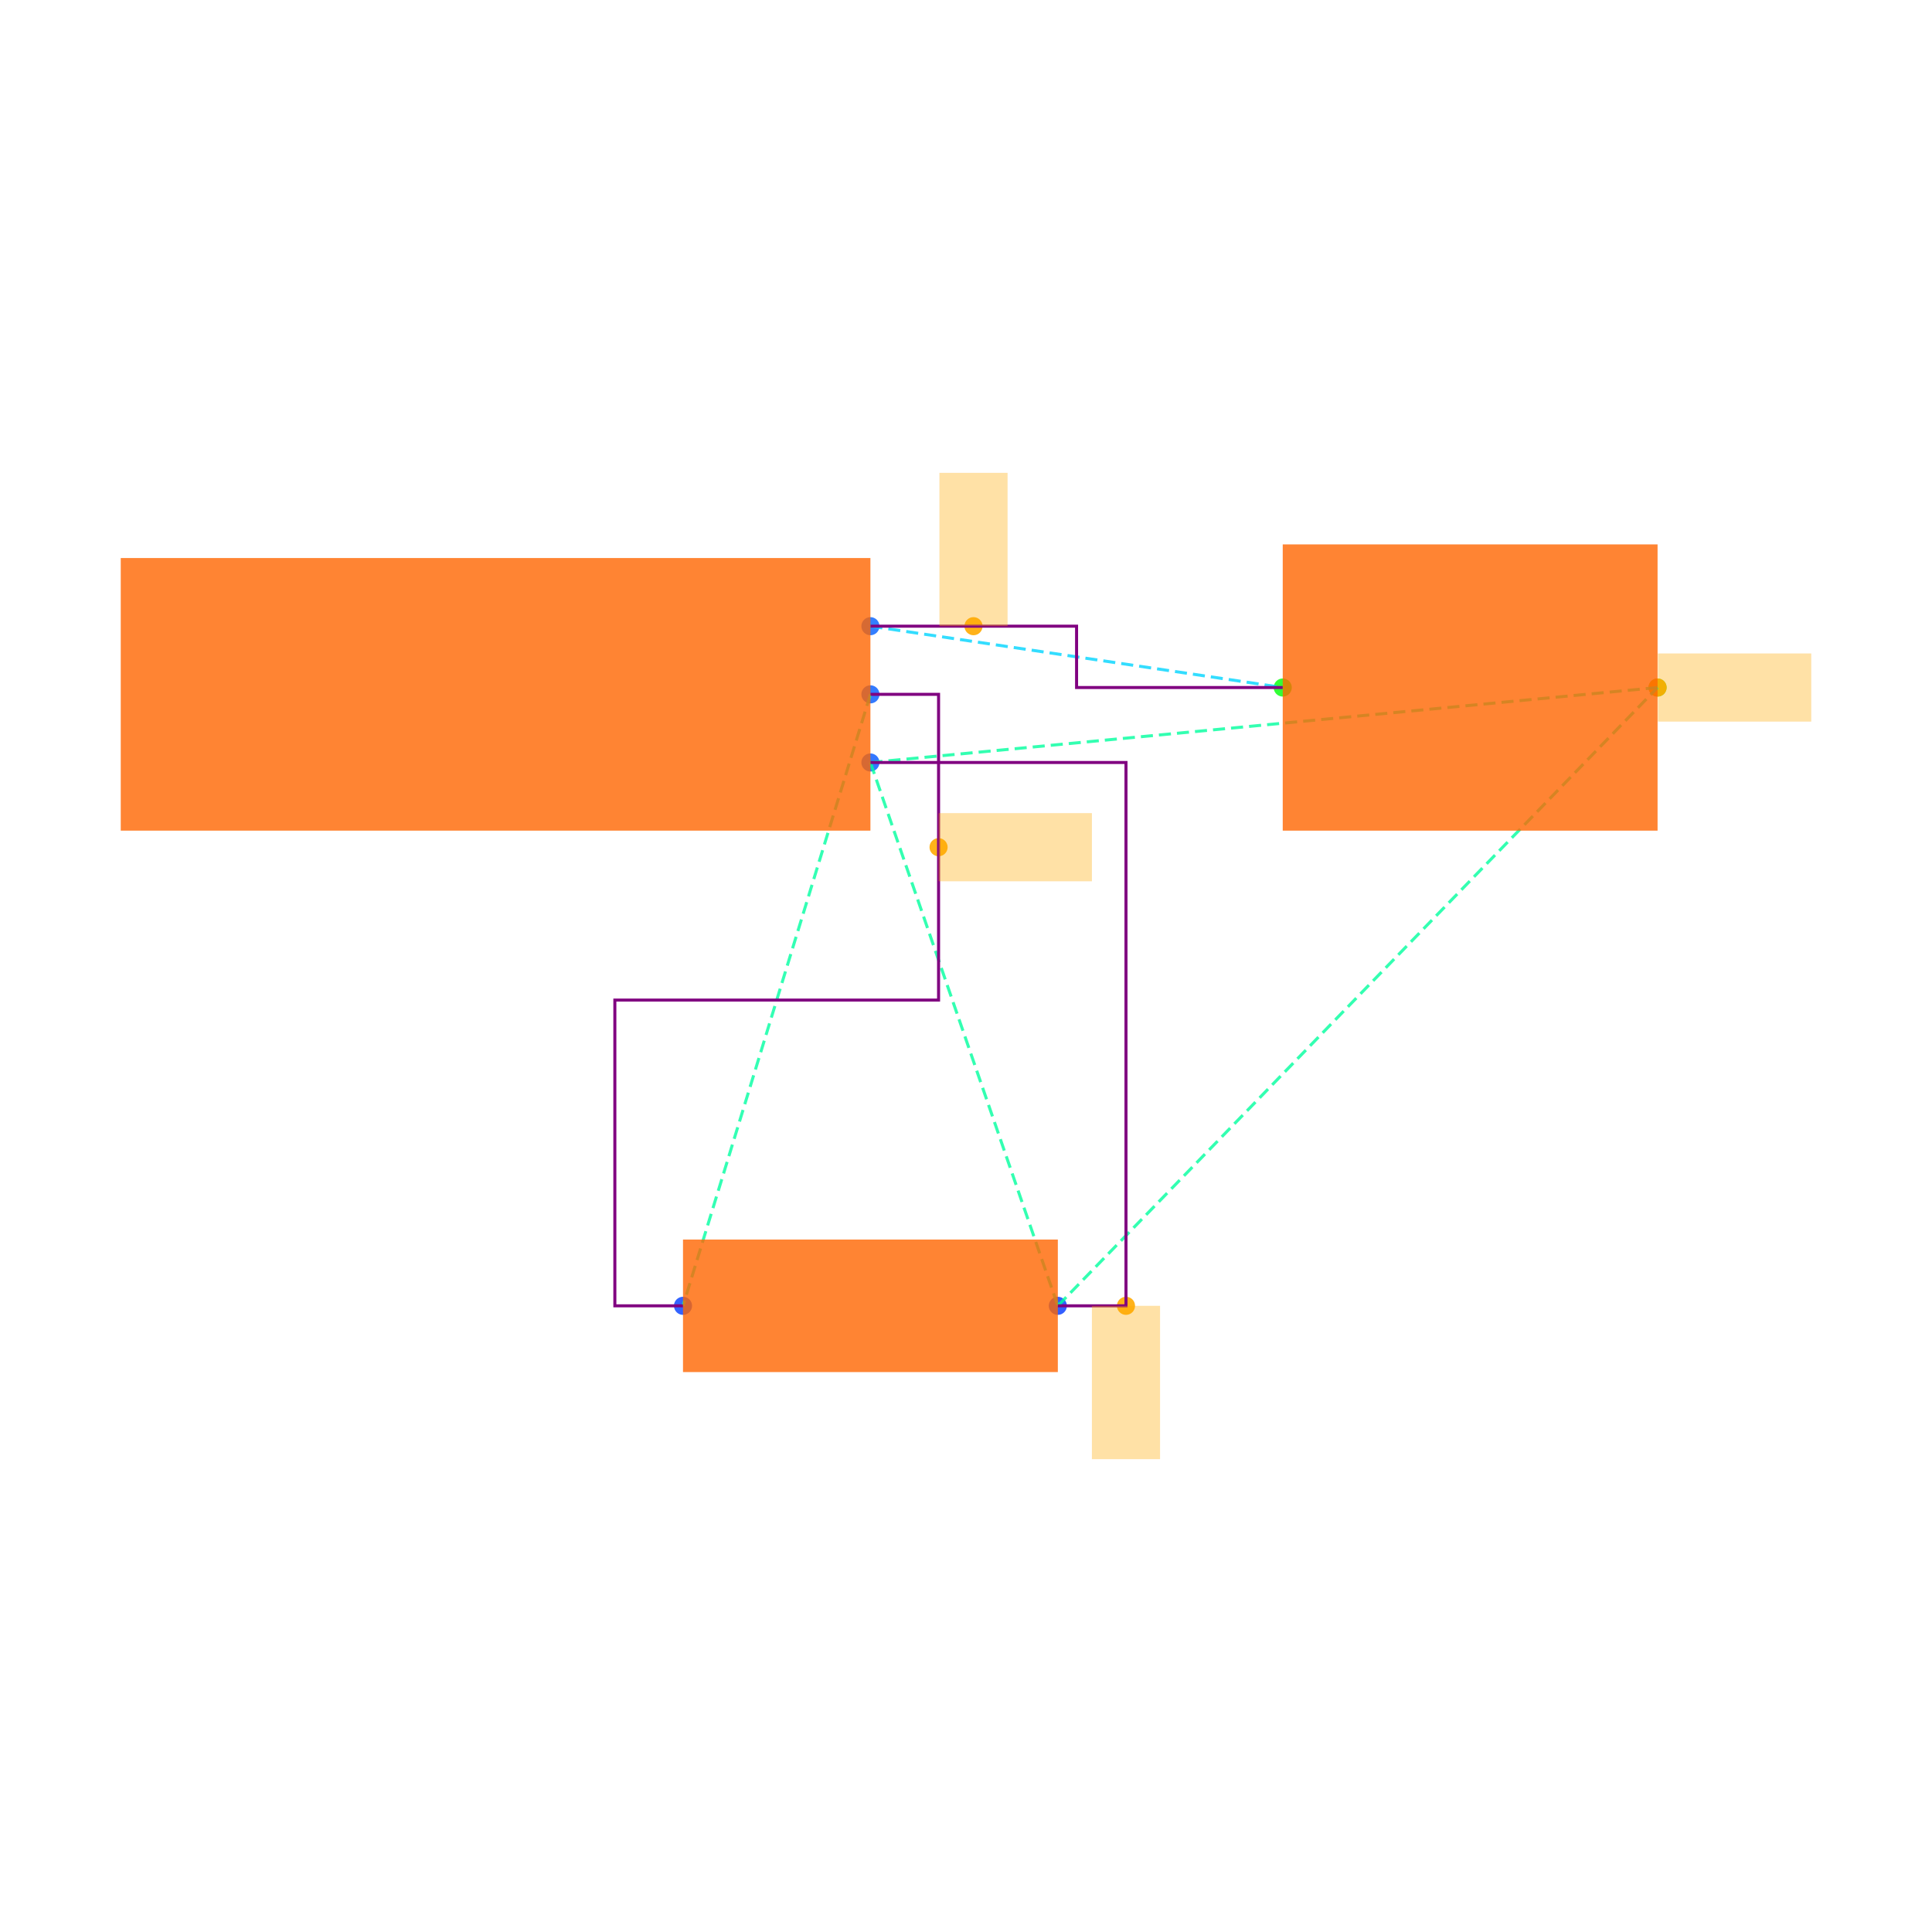
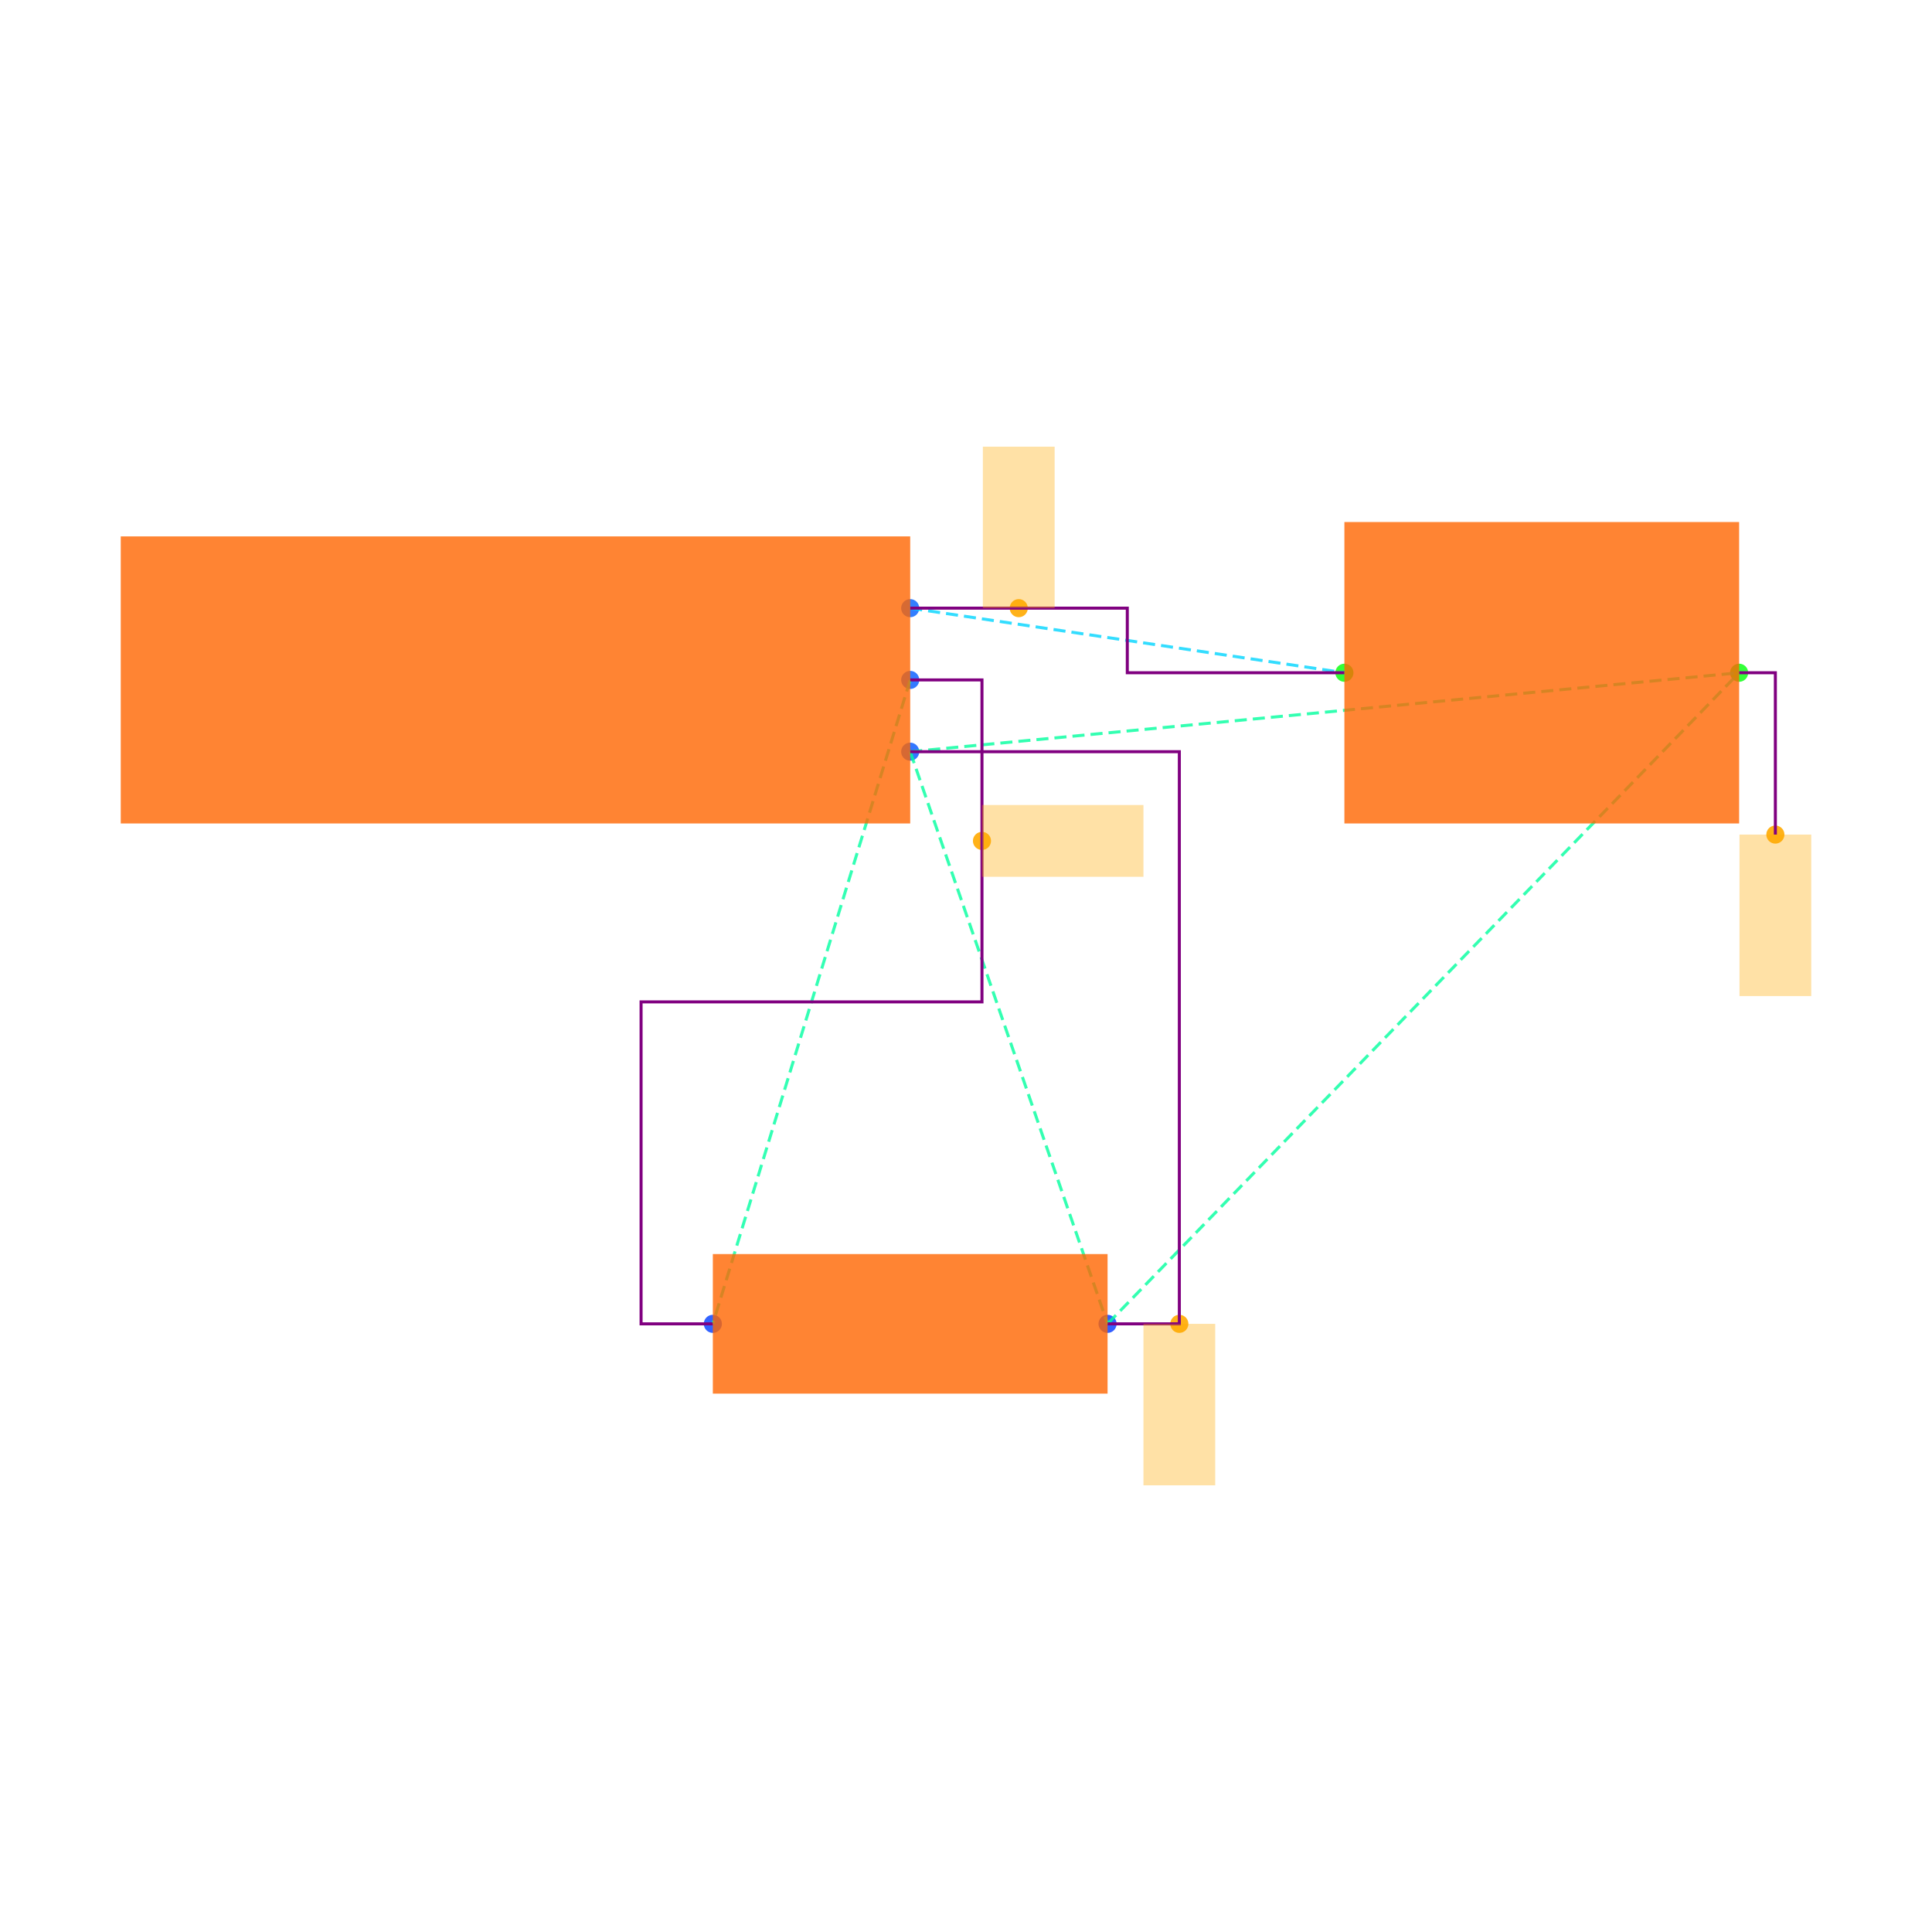
<svg xmlns="http://www.w3.org/2000/svg" width="640" height="640" viewBox="0 0 640 640">
  <rect width="100%" height="100%" fill="white" />
  <g>
-     <circle data-type="point" data-label="J1.1 x+" data-x="1.1" data-y="0.2" cx="288.337" cy="207.432" r="3" fill="hsl(218, 100%, 50%, 0.8)" />
+     <circle data-type="point" data-label="J1.1 x+" data-x="1.1" data-y="0.2" cx="301.516" cy="201.459" r="3" fill="hsl(218, 100%, 50%, 0.8)" />
  </g>
  <g>
-     <circle data-type="point" data-label="J1.2 x+" data-x="1.1" data-y="0" cx="288.337" cy="230.009" r="3" fill="hsl(219, 100%, 50%, 0.8)" />
+     <circle data-type="point" data-label="J1.2 x+" data-x="1.1" data-y="0" cx="301.516" cy="225.233" r="3" fill="hsl(219, 100%, 50%, 0.8)" />
  </g>
  <g>
-     <circle data-type="point" data-label="J1.3 x+" data-x="1.1" data-y="-0.2" cx="288.337" cy="252.585" r="3" fill="hsl(220, 100%, 50%, 0.8)" />
+     <circle data-type="point" data-label="J1.3 x+" data-x="1.1" data-y="-0.2" cx="301.516" cy="249.007" r="3" fill="hsl(220, 100%, 50%, 0.8)" />
  </g>
  <g>
-     <circle data-type="point" data-label="R1.1 x-" data-x="0.5499999999999996" data-y="-1.7944553499999996" cx="226.253" cy="432.568" r="3" fill="hsl(226, 100%, 50%, 0.8)" />
+     <circle data-type="point" data-label="R1.1 x-" data-x="0.5499999999999996" data-y="-1.7944553499999996" cx="236.137" cy="438.541" r="3" fill="hsl(226, 100%, 50%, 0.8)" />
  </g>
  <g>
-     <circle data-type="point" data-label="R1.2 x+" data-x="1.6499999999999997" data-y="-1.7944553499999996" cx="350.421" cy="432.568" r="3" fill="hsl(227, 100%, 50%, 0.8)" />
+     <circle data-type="point" data-label="R1.2 x+" data-x="1.6499999999999997" data-y="-1.7944553499999996" cx="366.895" cy="438.541" r="3" fill="hsl(227, 100%, 50%, 0.8)" />
  </g>
  <g>
-     <circle data-type="point" data-label="C1.1 x-" data-x="2.3099999999999996" data-y="0.01999999999999985" cx="424.922" cy="227.751" r="3" fill="hsl(121, 100%, 50%, 0.8)" />
+     <circle data-type="point" data-label="C1.1 x-" data-x="2.3099999999999996" data-y="0.01999999999999985" cx="445.349" cy="222.856" r="3" fill="hsl(121, 100%, 50%, 0.8)" />
  </g>
  <g>
-     <circle data-type="point" data-label="C1.2 x+" data-x="3.41" data-y="0.01999999999999985" cx="549.091" cy="227.751" r="3" fill="hsl(122, 100%, 50%, 0.8)" />
+     <circle data-type="point" data-label="C1.2 x+" data-x="3.41" data-y="0.01999999999999985" cx="576.107" cy="222.856" r="3" fill="hsl(122, 100%, 50%, 0.8)" />
  </g>
  <g>
-     <circle data-type="point" data-label="anchorPoint orientation: y+" data-x="1.4024999999999999" data-y="0.2" cx="322.483" cy="207.432" r="3" fill="hsl(40, 100%, 50%, 0.9)" />
+     <circle data-type="point" data-label="anchorPoint orientation: y+" data-x="1.4024999999999999" data-y="0.2" cx="337.474" cy="201.459" r="3" fill="hsl(40, 100%, 50%, 0.9)" />
  </g>
  <g>
-     <circle data-type="point" data-label="anchorPoint orientation: x+" data-x="1.3" data-y="-0.4486138374999999" cx="310.913" cy="280.648" r="3" fill="hsl(40, 100%, 50%, 0.9)" />
+     <circle data-type="point" data-label="anchorPoint orientation: x+" data-x="1.3" data-y="-0.4486138374999999" cx="325.29" cy="278.56" r="3" fill="hsl(40, 100%, 50%, 0.9)" />
  </g>
  <g>
-     <circle data-type="point" data-label="anchorPoint orientation: y-" data-x="1.8499999999999996" data-y="-1.7944553499999996" cx="372.997" cy="432.568" r="3" fill="hsl(40, 100%, 50%, 0.9)" />
+     <circle data-type="point" data-label="anchorPoint orientation: y-" data-x="1.8499999999999996" data-y="-1.7944553499999996" cx="390.669" cy="438.541" r="3" fill="hsl(40, 100%, 50%, 0.9)" />
  </g>
  <g>
-     <circle data-type="point" data-label="anchorPoint orientation: x+" data-x="3.41" data-y="0.01999999999999985" cx="549.091" cy="227.751" r="3" fill="hsl(40, 100%, 50%, 0.9)" />
+     <circle data-type="point" data-label="anchorPoint orientation: y-" data-x="3.511" data-y="-0.4310000000000001" cx="588.113" cy="276.466" r="3" fill="hsl(40, 100%, 50%, 0.9)" />
  </g>
  <g>
-     <polyline data-points="1.1,0.2 2.3099999999999996,0.01999999999999985" data-type="line" data-label="" points="288.337,207.432 424.922,227.751" fill="none" stroke="hsl(190, 100%, 50%, 0.8)" stroke-width="1" stroke-dasharray="4 2" />
+     <polyline data-points="1.1,0.2 2.3099999999999996,0.01999999999999985" data-type="line" data-label="" points="301.516,201.459 445.349,222.856" fill="none" stroke="hsl(190, 100%, 50%, 0.8)" stroke-width="1" stroke-dasharray="4 2" />
  </g>
  <g>
-     <polyline data-points="1.1,0 0.5499999999999996,-1.7944553499999996" data-type="line" data-label="" points="288.337,230.009 226.253,432.568" fill="none" stroke="hsl(158, 100%, 50%, 0.8)" stroke-width="1" stroke-dasharray="4 2" />
+     <polyline data-points="1.1,0 0.5499999999999996,-1.7944553499999996" data-type="line" data-label="" points="301.516,225.233 236.137,438.541" fill="none" stroke="hsl(158, 100%, 50%, 0.8)" stroke-width="1" stroke-dasharray="4 2" />
  </g>
  <g>
-     <polyline data-points="1.1,-0.2 1.6499999999999997,-1.7944553499999996" data-type="line" data-label="" points="288.337,252.585 350.421,432.568" fill="none" stroke="hsl(157, 100%, 50%, 0.8)" stroke-width="1" stroke-dasharray="4 2" />
+     <polyline data-points="1.1,-0.2 1.6499999999999997,-1.7944553499999996" data-type="line" data-label="" points="301.516,249.007 366.895,438.541" fill="none" stroke="hsl(157, 100%, 50%, 0.8)" stroke-width="1" stroke-dasharray="4 2" />
  </g>
  <g>
-     <polyline data-points="1.1,-0.2 3.41,0.01999999999999985" data-type="line" data-label="" points="288.337,252.585 549.091,227.751" fill="none" stroke="hsl(157, 100%, 50%, 0.8)" stroke-width="1" stroke-dasharray="4 2" />
+     <polyline data-points="1.1,-0.2 3.41,0.01999999999999985" data-type="line" data-label="" points="301.516,249.007 576.107,222.856" fill="none" stroke="hsl(157, 100%, 50%, 0.8)" stroke-width="1" stroke-dasharray="4 2" />
  </g>
  <g>
-     <polyline data-points="1.6499999999999997,-1.7944553499999996 3.41,0.01999999999999985" data-type="line" data-label="" points="350.421,432.568 549.091,227.751" fill="none" stroke="hsl(157, 100%, 50%, 0.8)" stroke-width="1" stroke-dasharray="4 2" />
+     <polyline data-points="1.6499999999999997,-1.7944553499999996 3.41,0.01999999999999985" data-type="line" data-label="" points="366.895,438.541 576.107,222.856" fill="none" stroke="hsl(157, 100%, 50%, 0.8)" stroke-width="1" stroke-dasharray="4 2" />
  </g>
  <g>
-     <polyline data-points="1.1,0.2 1.7049999999999998,0.2 1.7049999999999998,0.01999999999999985 2.3099999999999996,0.01999999999999985" data-type="line" data-label="" points="288.337,207.432 356.63,207.432 356.63,227.751 424.922,227.751" fill="none" stroke="purple" stroke-width="1" />
+     <polyline data-points="1.1,0.2 1.7049999999999998,0.2 1.7049999999999998,0.01999999999999985 2.3099999999999996,0.01999999999999985" data-type="line" data-label="" points="301.516,201.459 373.432,201.459 373.432,222.856 445.349,222.856" fill="none" stroke="purple" stroke-width="1" />
  </g>
  <g>
-     <polyline data-points="1.1,0 1.3,0 1.3,-0.8972276749999998 0.34999999999999964,-0.8972276749999998 0.34999999999999964,-1.7944553499999996 0.5499999999999996,-1.7944553499999996" data-type="line" data-label="" points="288.337,230.009 310.913,230.009 310.913,331.288 203.677,331.288 203.677,432.568 226.253,432.568" fill="none" stroke="purple" stroke-width="1" />
+     <polyline data-points="1.1,0 1.3,0 1.3,-0.8972276749999998 0.34999999999999964,-0.8972276749999998 0.34999999999999964,-1.7944553499999996 0.5499999999999996,-1.7944553499999996" data-type="line" data-label="" points="301.516,225.233 325.29,225.233 325.29,331.887 212.363,331.887 212.363,438.541 236.137,438.541" fill="none" stroke="purple" stroke-width="1" />
  </g>
  <g>
-     <polyline data-points="1.6499999999999997,-1.7944553499999996 1.8499999999999996,-1.7944553499999996 1.8499999999999996,-0.2 1.1,-0.2" data-type="line" data-label="" points="350.421,432.568 372.997,432.568 372.997,252.585 288.337,252.585" fill="none" stroke="purple" stroke-width="1" />
+     <polyline data-points="1.6499999999999997,-1.7944553499999996 1.8499999999999996,-1.7944553499999996 1.8499999999999996,-0.2 1.1,-0.2" data-type="line" data-label="" points="366.895,438.541 390.669,438.541 390.669,249.007 301.516,249.007" fill="none" stroke="purple" stroke-width="1" />
  </g>
  <g>
-     <rect data-type="rect" data-label="schematic_component_0" data-x="0" data-y="0" x="40" y="184.856" width="248.337" height="90.304" fill="hsl(24, 100%, 50%, 0.8)" stroke="black" stroke-width="0.009" />
+     <polyline data-points="3.41,0.01999999999999985 3.511,0.01999999999999985 3.511,-0.4310000000000001" data-type="line" data-label="" points="576.107,222.856 588.113,222.856 588.113,276.466" fill="none" stroke="purple" stroke-width="1" />
  </g>
  <g>
-     <rect data-type="rect" data-label="schematic_component_1" data-x="1.0999999999999996" data-y="-1.7944553499999996" x="226.253" y="410.617" width="124.169" height="43.9" fill="hsl(24, 100%, 50%, 0.8)" stroke="black" stroke-width="0.009" />
+     <rect data-type="rect" data-label="schematic_component_0" data-x="0" data-y="0" x="40" y="177.685" width="261.516" height="95.097" fill="hsl(24, 100%, 50%, 0.8)" stroke="black" stroke-width="0.008" />
  </g>
  <g>
-     <rect data-type="rect" data-label="schematic_component_2" data-x="2.86" data-y="0.01999999999999985" x="424.922" y="180.341" width="124.169" height="94.82" fill="hsl(24, 100%, 50%, 0.8)" stroke="black" stroke-width="0.009" />
+     <rect data-type="rect" data-label="schematic_component_1" data-x="1.0999999999999996" data-y="-1.7944553499999996" x="236.137" y="415.426" width="130.758" height="46.23" fill="hsl(24, 100%, 50%, 0.8)" stroke="black" stroke-width="0.008" />
  </g>
  <g>
-     <rect data-type="rect" data-label="netId: VCC globalConnNetId: connectivity_net0" data-x="1.4024999999999999" data-y="0.42500000000000004" x="311.195" y="156.636" width="22.576" height="50.796" fill="hsl(40, 100%, 50%, 0.35)" stroke="black" stroke-width="0.009" />
+     <rect data-type="rect" data-label="schematic_component_2" data-x="2.86" data-y="0.01999999999999985" x="445.349" y="172.93" width="130.758" height="99.851" fill="hsl(24, 100%, 50%, 0.8)" stroke="black" stroke-width="0.008" />
  </g>
  <g>
-     <rect data-type="rect" data-label="netId: OUT globalConnNetId: connectivity_net1" data-x="1.5250000000000001" data-y="-0.4486138374999999" x="310.913" y="269.36" width="50.796" height="22.576" fill="hsl(40, 100%, 50%, 0.35)" stroke="black" stroke-width="0.009" />
+     <rect data-type="rect" data-label="netId: VCC globalConnNetId: connectivity_net0" data-x="1.4024999999999999" data-y="0.42500000000000004" x="325.587" y="147.967" width="23.774" height="53.492" fill="hsl(40, 100%, 50%, 0.35)" stroke="black" stroke-width="0.008" />
  </g>
  <g>
-     <rect data-type="rect" data-label="netId: GND globalConnNetId: connectivity_net2" data-x="1.8499999999999996" data-y="-2.0194553499999994" x="361.709" y="432.568" width="22.576" height="50.796" fill="hsl(40, 100%, 50%, 0.35)" stroke="black" stroke-width="0.009" />
+     <rect data-type="rect" data-label="netId: OUT globalConnNetId: connectivity_net1" data-x="1.5250000000000001" data-y="-0.4486138374999999" x="325.29" y="266.673" width="53.492" height="23.774" fill="hsl(40, 100%, 50%, 0.35)" stroke="black" stroke-width="0.008" />
  </g>
  <g>
-     <rect data-type="rect" data-label="netId: GND globalConnNetId: connectivity_net2" data-x="3.636" data-y="0.01999999999999985" x="549.204" y="216.463" width="50.796" height="22.576" fill="hsl(40, 100%, 50%, 0.35)" stroke="black" stroke-width="0.009" />
+     <rect data-type="rect" data-label="netId: GND globalConnNetId: connectivity_net2" data-x="1.8499999999999996" data-y="-2.0194553499999994" x="378.782" y="438.541" width="23.774" height="53.492" fill="hsl(40, 100%, 50%, 0.35)" stroke="black" stroke-width="0.008" />
+   </g>
+   <g>
+     <rect data-type="rect" data-label="netId: GND globalConnNetId: connectivity_net2" data-x="3.511" data-y="-0.6560000000000001" x="576.226" y="276.466" width="23.774" height="53.492" fill="hsl(40, 100%, 50%, 0.35)" stroke="black" stroke-width="0.008" />
  </g>
  <g id="crosshair" style="display: none">
    <line id="crosshair-h" y1="0" y2="640" stroke="#666" stroke-width="0.5" />
    <line id="crosshair-v" x1="0" x2="640" stroke="#666" stroke-width="0.5" />
    <text id="coordinates" font-family="monospace" font-size="12" fill="#666" />
  </g>
</svg>
